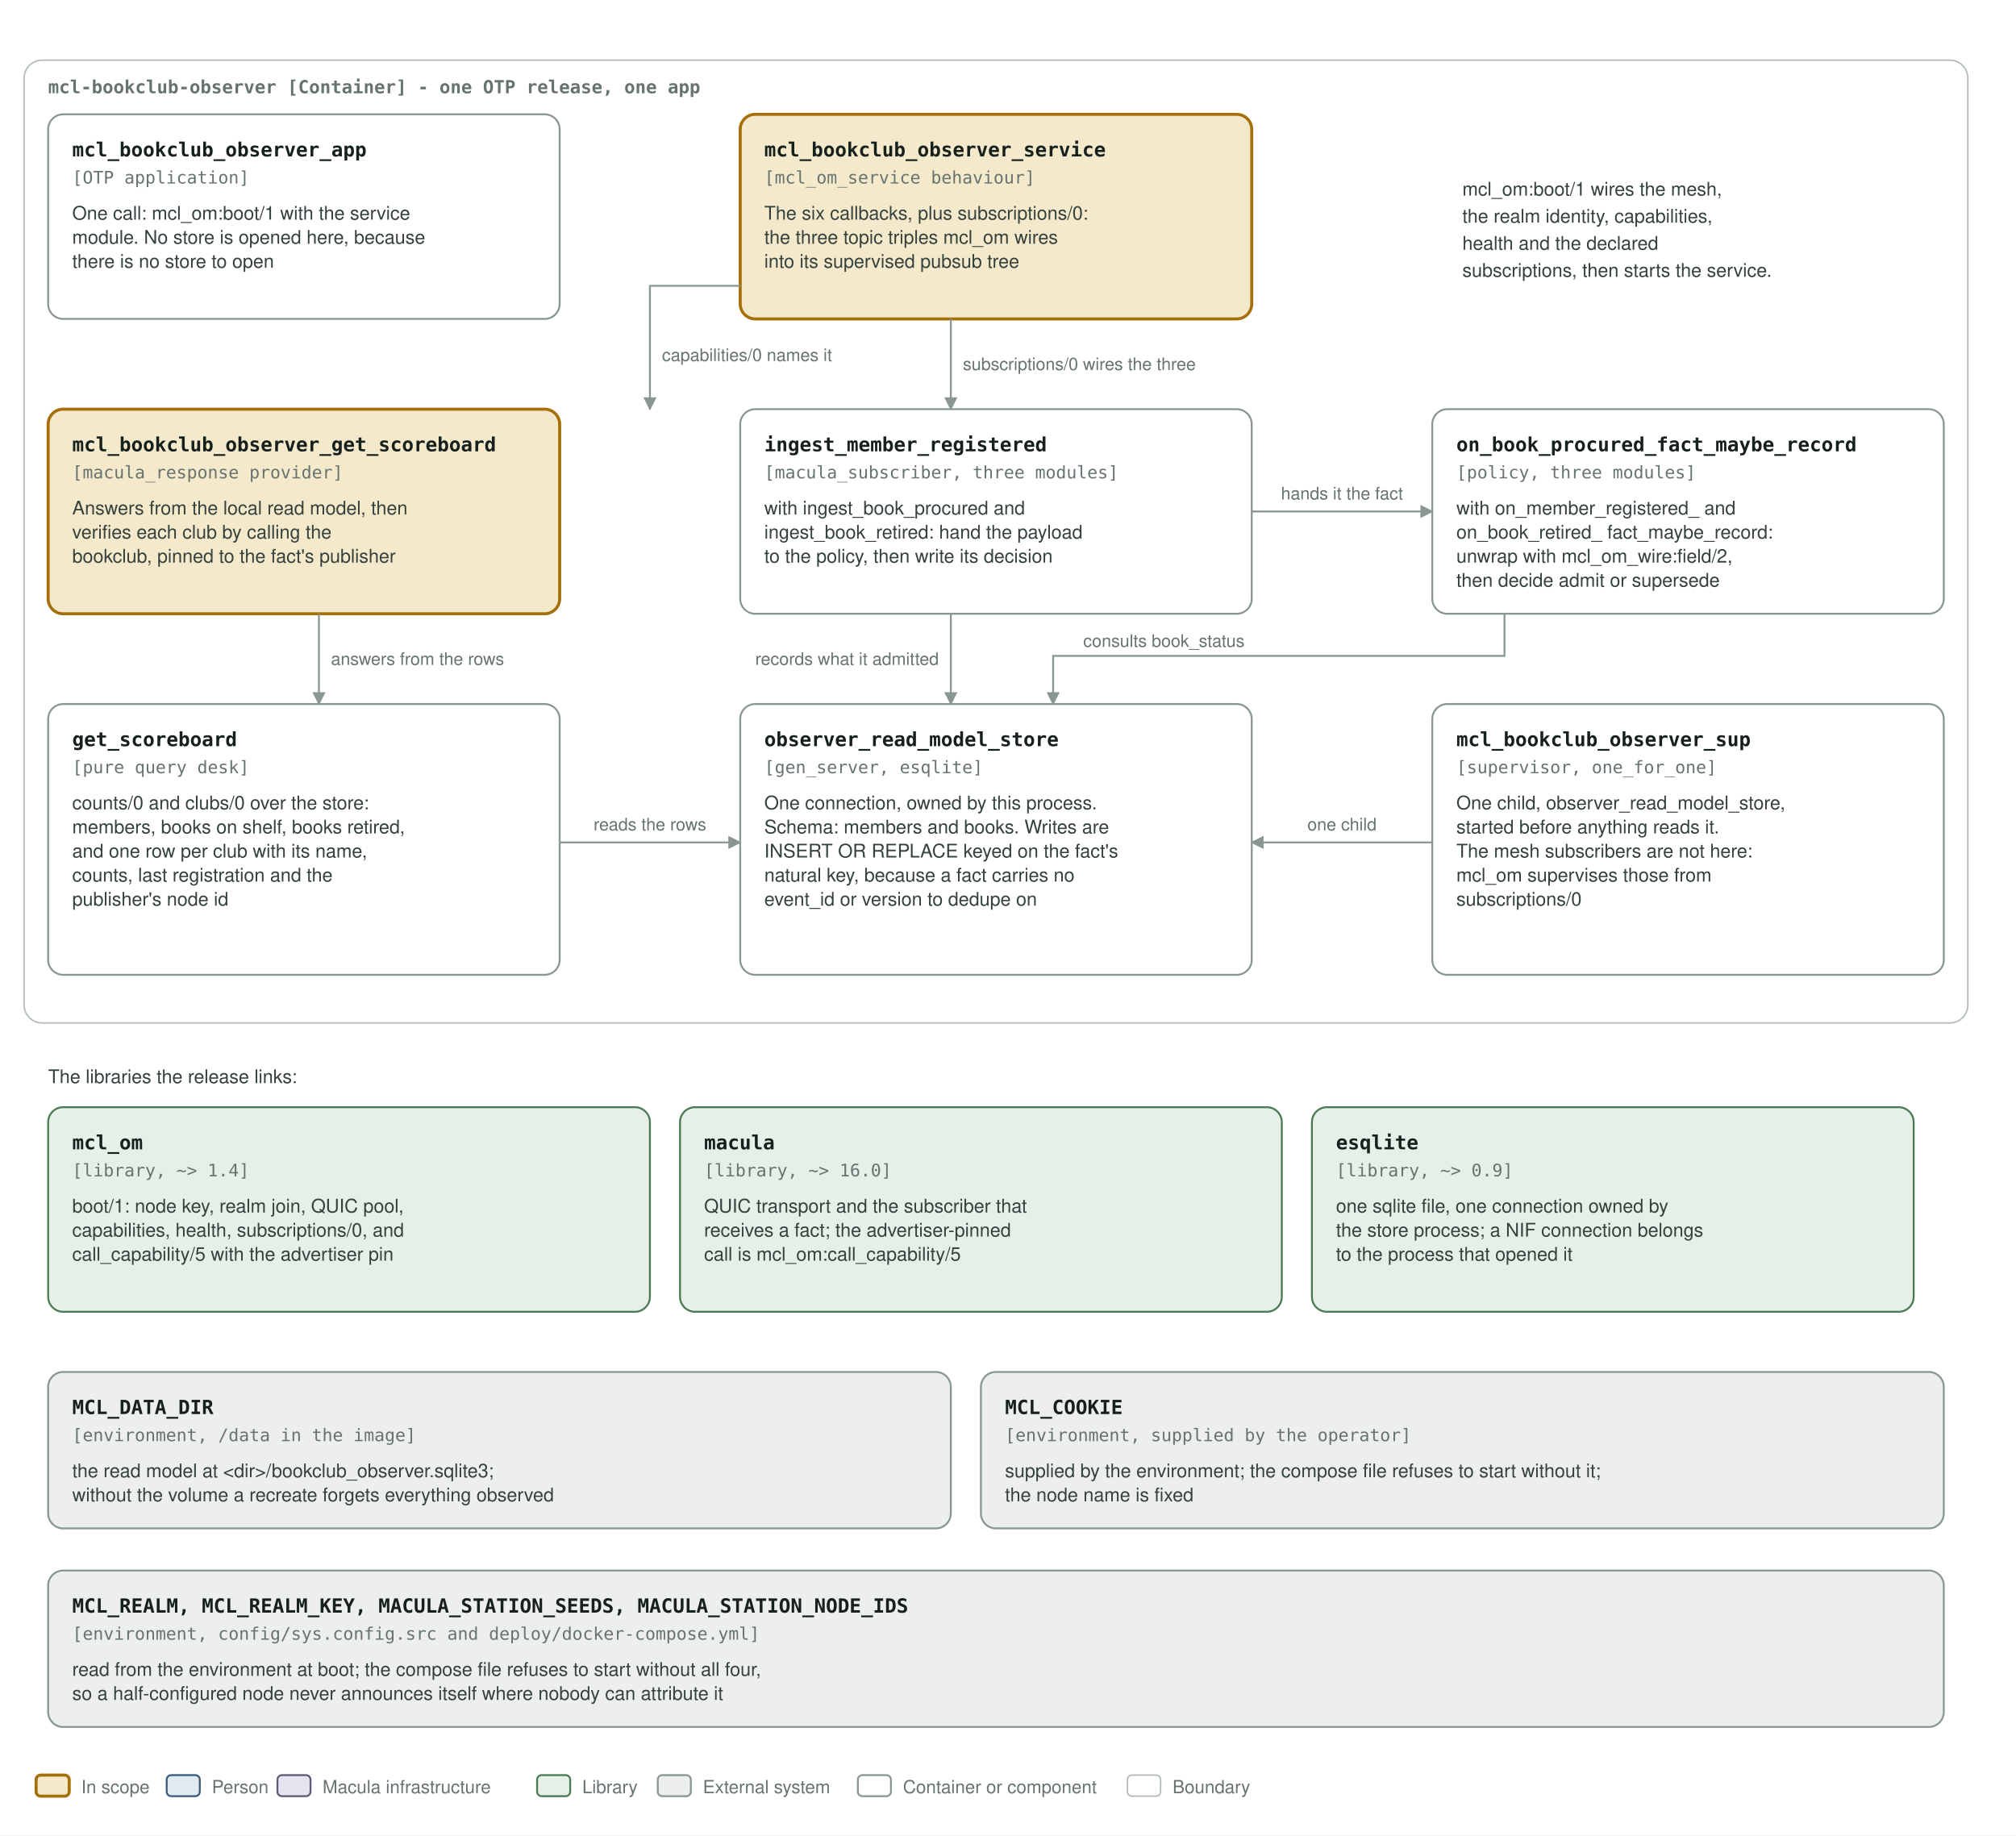
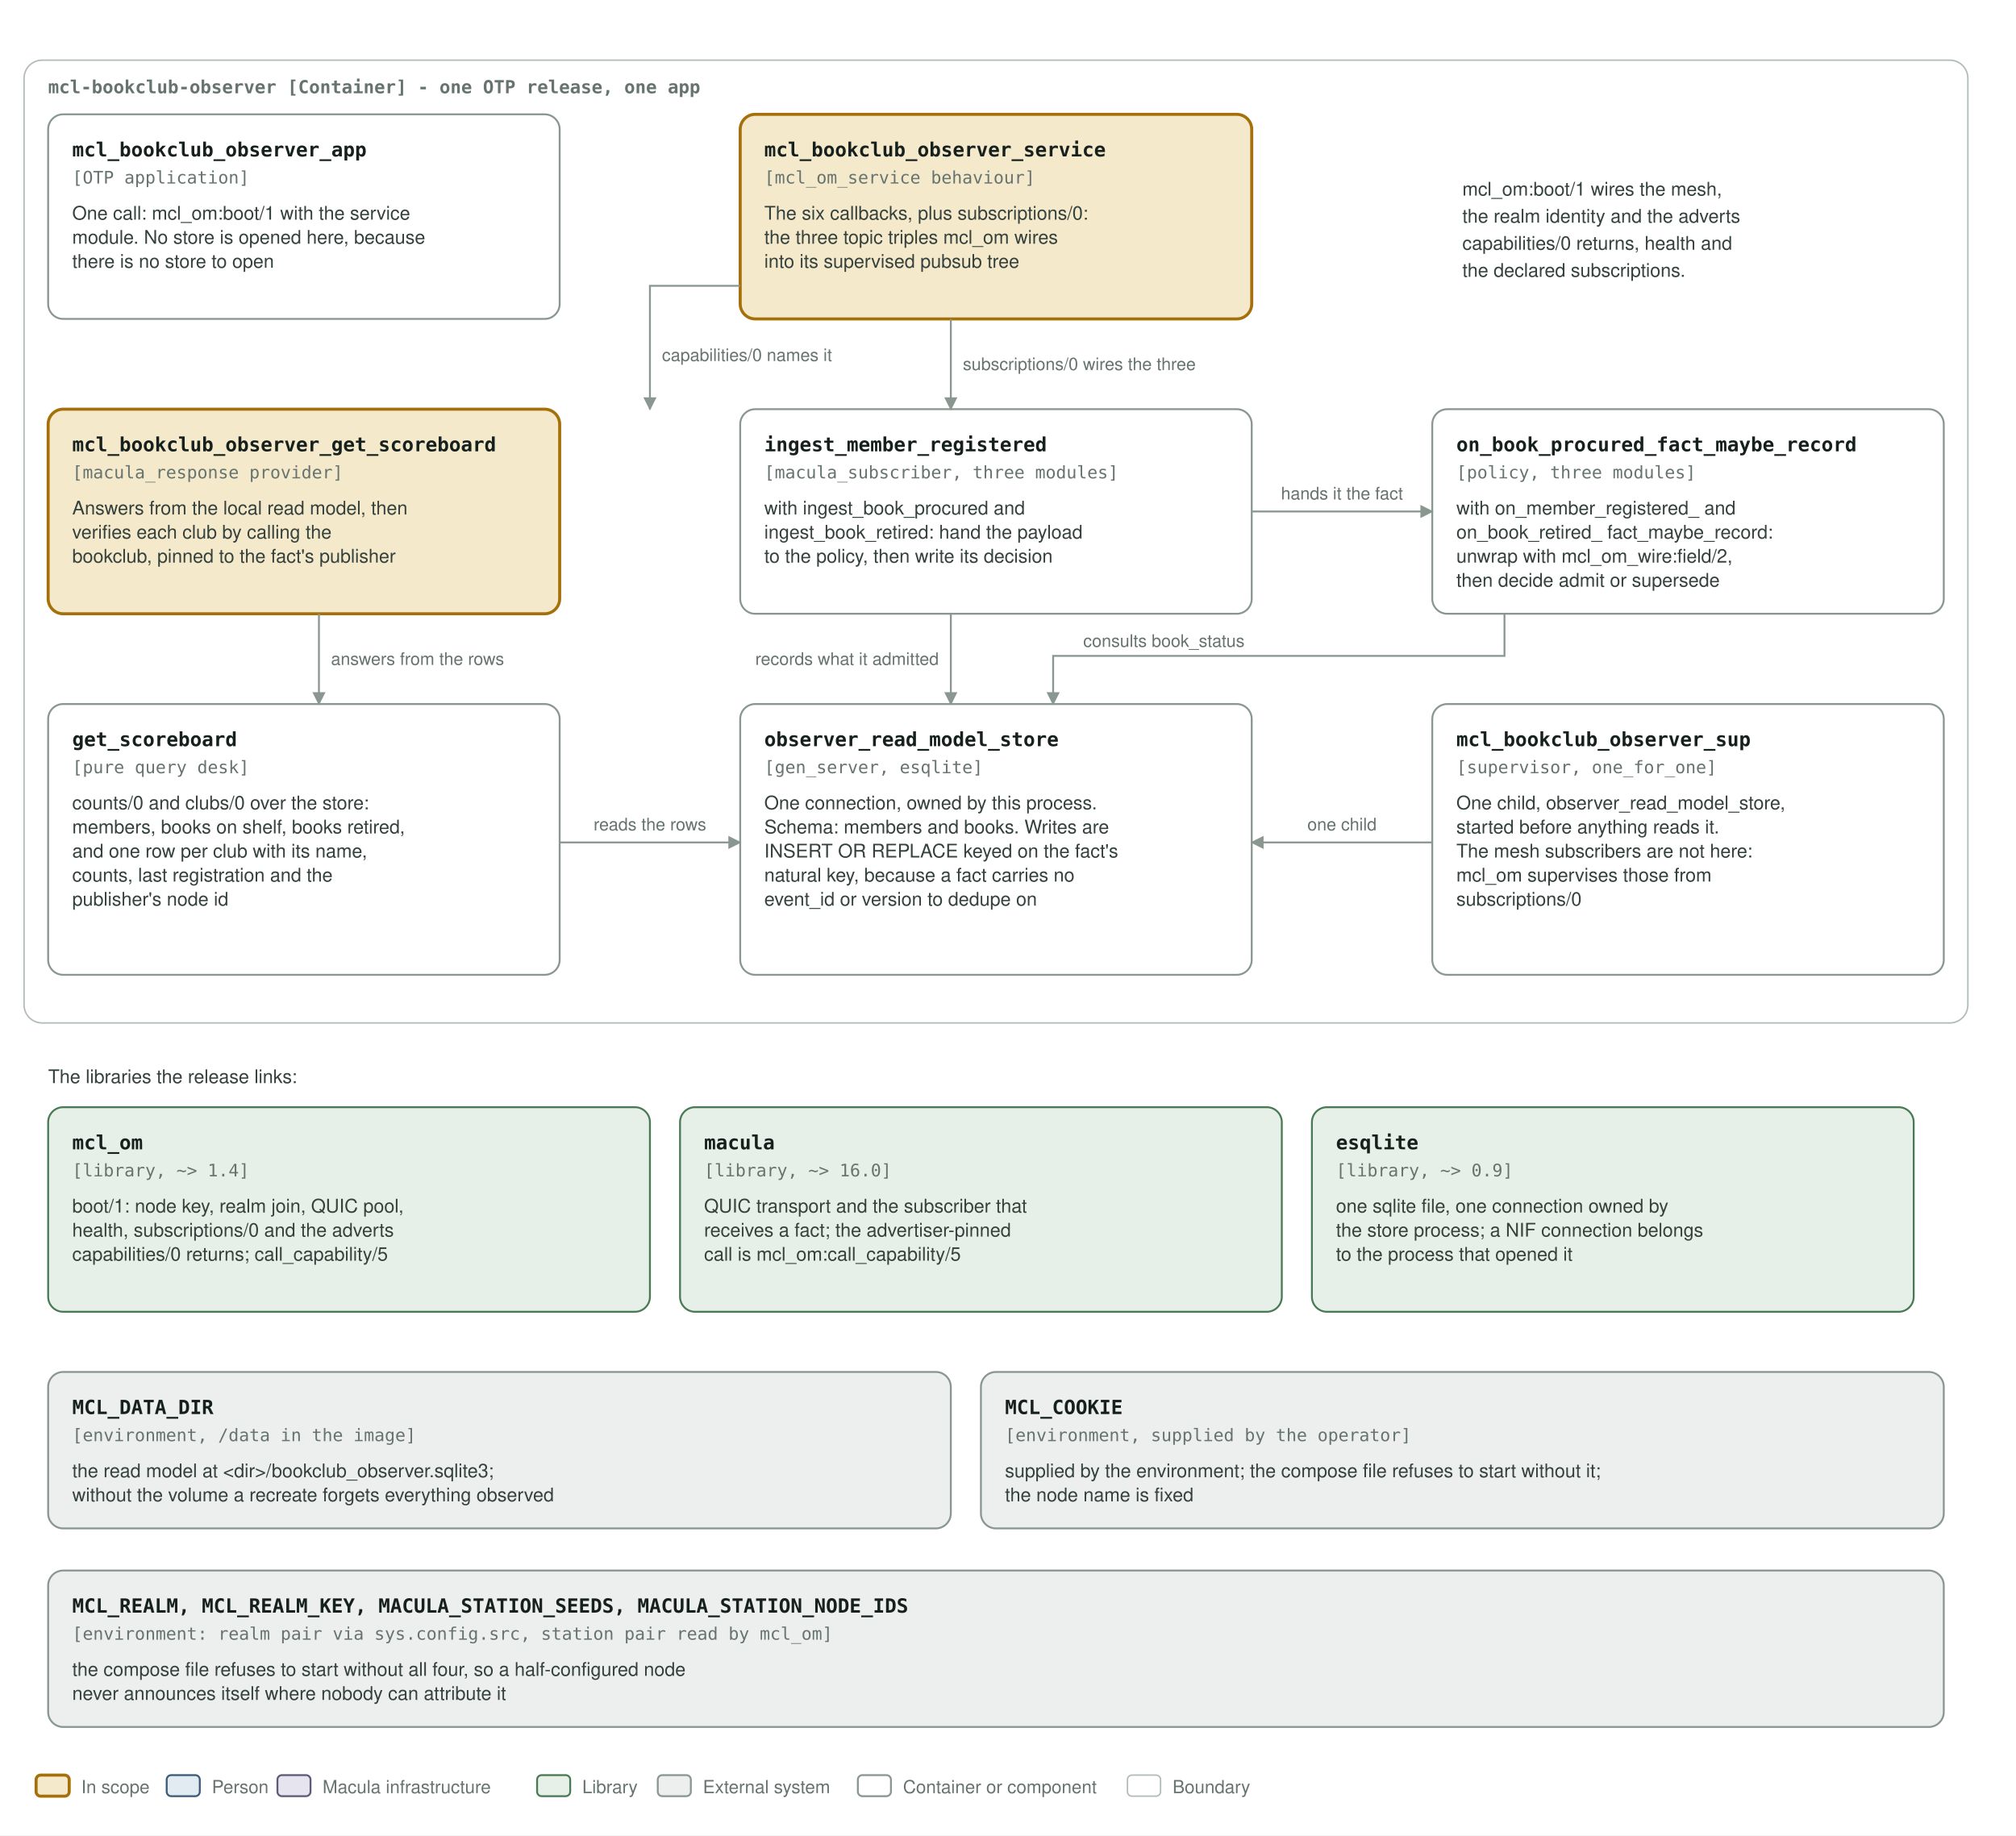
<svg xmlns="http://www.w3.org/2000/svg" viewBox="0 0 1340 1220" role="img" aria-label="mcl-bookclub-observer components">
  <style>
.t-name { font-family: "Atkinson Hyperlegible", "Segoe UI", system-ui, -apple-system, Helvetica, Arial, sans-serif; font-size: 15px; font-weight: 700; }
.t-desc { font-family: "Atkinson Hyperlegible", "Segoe UI", system-ui, -apple-system, Helvetica, Arial, sans-serif; font-size: 12.5px; }
.t-rel { font-family: "Atkinson Hyperlegible", "Segoe UI", system-ui, -apple-system, Helvetica, Arial, sans-serif; font-size: 11.5px; paint-order: stroke; stroke-width: 4px; stroke-linejoin: round; }
.t-code { font-family: "JetBrains Mono", ui-monospace, Menlo, Consolas, monospace; font-size: 13px; font-weight: 600; }
.t-type { font-family: "JetBrains Mono", ui-monospace, Menlo, Consolas, monospace; font-size: 11.5px; }
.t-bound { font-family: "JetBrains Mono", ui-monospace, Menlo, Consolas, monospace; font-size: 12px; font-weight: 600; }
.t-leg { font-family: "Atkinson Hyperlegible", "Segoe UI", system-ui, -apple-system, Helvetica, Arial, sans-serif; font-size: 12px; }
.edge { fill: none; stroke-width: 1.25; }
.edge-later { fill: none; stroke-width: 1.25; stroke-dasharray: 5 4; }
.bg { fill: #FFFFFF; }
.b-sys { fill: #F5E9CC; stroke: #A56F0A; stroke-width: 2; }
.b-per { fill: #E3EBF2; stroke: #3B5B7A; stroke-width: 1.25; }
.b-mac { fill: #E6E4EE; stroke: #5E5A78; stroke-width: 1.25; }
.b-lib { fill: #E7F0E8; stroke: #4A7A55; stroke-width: 1.25; }
.b-ext { fill: #ECEFED; stroke: #8A9791; stroke-width: 1.25; }
.b-cmp { fill: #FFFFFF; stroke: #8A9791; stroke-width: 1.25; }
.b-later { fill: none; stroke: #8A9791; stroke-width: 1.25; stroke-dasharray: 5 4; }
.bound { fill: none; stroke: #B3BDB8; stroke-width: 1; }
.head { fill: #3B5B7A; }
.t-name, .t-code { fill: #16201D; }
.t-type, .t-bound, .t-leg { fill: #66736E; }
.t-desc { fill: #34413C; }
.t-rel { fill: #66736E; stroke: #FFFFFF; }
.edge, .edge-later { stroke: #8A9791; }
.arrowhead { fill: #8A9791; }
@media (prefers-color-scheme: dark) {
.bg { fill: #171F1C; }
.b-sys { fill: #3A2E13; stroke: #E3AA3C; }
.b-per { fill: #1D2A36; stroke: #8EB4D8; }
.b-mac { fill: #26243A; stroke: #A9A4C8; }
.b-lib { fill: #1A241C; stroke: #8FBE9B; }
.b-ext { fill: #1C2421; stroke: #7D8B85; }
.b-cmp { fill: #171F1C; stroke: #7D8B85; }
.b-later { stroke: #7D8B85; }
.bound { stroke: #4A5752; }
.head { fill: #8EB4D8; }
.t-name, .t-code { fill: #E6ECE9; }
.t-type, .t-bound, .t-leg { fill: #93A09A; }
.t-desc { fill: #C3CDC8; }
.t-rel { fill: #93A09A; stroke: #171F1C; }
.edge, .edge-later { stroke: #7D8B85; }
.arrowhead { fill: #7D8B85; }
}
</style>
  <defs>
    <marker id="a" viewBox="0 0 10 10" refX="9" refY="5" markerWidth="7" markerHeight="7" orient="auto-start-reverse">
      <path class="arrowhead" d="M0 0L10 5L0 10z" />
    </marker>
  </defs>
  <rect class="bg" x="0" y="0" width="1340" height="1220" />
  <rect class="bound" x="16" y="40" width="1292" height="640" rx="12" />
  <text class="t-bound" x="32" y="62">mcl-bookclub-observer [Container] - one OTP release, one app</text>
  <rect class="b-cmp" x="32" y="76" width="340" height="136" rx="10" />
  <text class="t-code" x="48" y="104">mcl_bookclub_observer_app</text>
  <text class="t-type" x="48" y="122">[OTP application]</text>
  <text class="t-desc" x="48" y="146">One call: mcl_om:boot/1 with the service</text>
  <text class="t-desc" x="48" y="162">module. No store is opened here, because</text>
  <text class="t-desc" x="48" y="178">there is no store to open</text>
  <rect class="b-sys" x="492" y="76" width="340" height="136" rx="10" />
  <text class="t-code" x="508" y="104">mcl_bookclub_observer_service</text>
  <text class="t-type" x="508" y="122">[mcl_om_service behaviour]</text>
  <text class="t-desc" x="508" y="146">The six callbacks, plus subscriptions/0:</text>
  <text class="t-desc" x="508" y="162">the three topic triples mcl_om wires</text>
  <text class="t-desc" x="508" y="178">into its supervised pubsub tree</text>
  <text class="t-desc" x="972" y="130">mcl_om:boot/1 wires the mesh,</text>
-   <text class="t-desc" x="972" y="148">the realm identity, capabilities,</text>
-   <text class="t-desc" x="972" y="166">health and the declared</text>
-   <text class="t-desc" x="972" y="184">subscriptions, then starts the service.</text>
+   <text class="t-desc" x="972" y="148">the realm identity and the adverts</text>
+   <text class="t-desc" x="972" y="166">capabilities/0 returns, health and</text>
+   <text class="t-desc" x="972" y="184">the declared subscriptions.</text>
  <rect class="b-sys" x="32" y="272" width="340" height="136" rx="10" />
  <text class="t-code" x="48" y="300">mcl_bookclub_observer_get_scoreboard</text>
  <text class="t-type" x="48" y="318">[macula_response provider]</text>
  <text class="t-desc" x="48" y="342">Answers from the local read model, then</text>
  <text class="t-desc" x="48" y="358">verifies each club by calling the</text>
  <text class="t-desc" x="48" y="374">bookclub, pinned to the fact's publisher</text>
  <rect class="b-cmp" x="492" y="272" width="340" height="136" rx="10" />
  <text class="t-code" x="508" y="300">ingest_member_registered</text>
  <text class="t-type" x="508" y="318">[macula_subscriber, three modules]</text>
  <text class="t-desc" x="508" y="342">with ingest_book_procured and</text>
  <text class="t-desc" x="508" y="358">ingest_book_retired: hand the payload</text>
  <text class="t-desc" x="508" y="374">to the policy, then write its decision</text>
  <rect class="b-cmp" x="952" y="272" width="340" height="136" rx="10" />
  <text class="t-code" x="968" y="300">on_book_procured_fact_maybe_record</text>
  <text class="t-type" x="968" y="318">[policy, three modules]</text>
  <text class="t-desc" x="968" y="342">with on_member_registered_ and</text>
  <text class="t-desc" x="968" y="358">on_book_retired_ fact_maybe_record:</text>
  <text class="t-desc" x="968" y="374">unwrap with mcl_om_wire:field/2,</text>
  <text class="t-desc" x="968" y="390">then decide admit or supersede</text>
  <rect class="b-cmp" x="32" y="468" width="340" height="180" rx="10" />
  <text class="t-code" x="48" y="496">get_scoreboard</text>
  <text class="t-type" x="48" y="514">[pure query desk]</text>
  <text class="t-desc" x="48" y="538">counts/0 and clubs/0 over the store:</text>
  <text class="t-desc" x="48" y="554">members, books on shelf, books retired,</text>
  <text class="t-desc" x="48" y="570">and one row per club with its name,</text>
  <text class="t-desc" x="48" y="586">counts, last registration and the</text>
  <text class="t-desc" x="48" y="602">publisher's node id</text>
  <rect class="b-cmp" x="492" y="468" width="340" height="180" rx="10" />
  <text class="t-code" x="508" y="496">observer_read_model_store</text>
  <text class="t-type" x="508" y="514">[gen_server, esqlite]</text>
  <text class="t-desc" x="508" y="538">One connection, owned by this process.</text>
  <text class="t-desc" x="508" y="554">Schema: members and books. Writes are</text>
  <text class="t-desc" x="508" y="570">INSERT OR REPLACE keyed on the fact's</text>
  <text class="t-desc" x="508" y="586">natural key, because a fact carries no</text>
  <text class="t-desc" x="508" y="602">event_id or version to dedupe on</text>
  <rect class="b-cmp" x="952" y="468" width="340" height="180" rx="10" />
  <text class="t-code" x="968" y="496">mcl_bookclub_observer_sup</text>
  <text class="t-type" x="968" y="514">[supervisor, one_for_one]</text>
  <text class="t-desc" x="968" y="538">One child, observer_read_model_store,</text>
  <text class="t-desc" x="968" y="554">started before anything reads it.</text>
  <text class="t-desc" x="968" y="570">The mesh subscribers are not here:</text>
  <text class="t-desc" x="968" y="586">mcl_om supervises those from</text>
  <text class="t-desc" x="968" y="602">subscriptions/0</text>
  <text class="t-desc" x="32" y="720">The libraries the release links:</text>
  <rect class="b-lib" x="32" y="736" width="400" height="136" rx="10" />
  <text class="t-code" x="48" y="764">mcl_om</text>
  <text class="t-type" x="48" y="782">[library, ~&gt; 1.4]</text>
  <text class="t-desc" x="48" y="806">boot/1: node key, realm join, QUIC pool,</text>
-   <text class="t-desc" x="48" y="822">capabilities, health, subscriptions/0, and</text>
-   <text class="t-desc" x="48" y="838">call_capability/5 with the advertiser pin</text>
+   <text class="t-desc" x="48" y="822">health, subscriptions/0 and the adverts</text>
+   <text class="t-desc" x="48" y="838">capabilities/0 returns; call_capability/5</text>
  <rect class="b-lib" x="452" y="736" width="400" height="136" rx="10" />
  <text class="t-code" x="468" y="764">macula</text>
  <text class="t-type" x="468" y="782">[library, ~&gt; 16.0]</text>
  <text class="t-desc" x="468" y="806">QUIC transport and the subscriber that</text>
  <text class="t-desc" x="468" y="822">receives a fact; the advertiser-pinned</text>
  <text class="t-desc" x="468" y="838">call is mcl_om:call_capability/5</text>
  <rect class="b-lib" x="872" y="736" width="400" height="136" rx="10" />
  <text class="t-code" x="888" y="764">esqlite</text>
  <text class="t-type" x="888" y="782">[library, ~&gt; 0.9]</text>
  <text class="t-desc" x="888" y="806">one sqlite file, one connection owned by</text>
  <text class="t-desc" x="888" y="822">the store process; a NIF connection belongs</text>
  <text class="t-desc" x="888" y="838">to the process that opened it</text>
  <rect class="b-ext" x="32" y="912" width="600" height="104" rx="10" />
  <text class="t-code" x="48" y="940">MCL_DATA_DIR</text>
  <text class="t-type" x="48" y="958">[environment, /data in the image]</text>
  <text class="t-desc" x="48" y="982">the read model at &lt;dir&gt;/bookclub_observer.sqlite3;</text>
  <text class="t-desc" x="48" y="998">without the volume a recreate forgets everything observed</text>
  <rect class="b-ext" x="652" y="912" width="640" height="104" rx="10" />
  <text class="t-code" x="668" y="940">MCL_COOKIE</text>
  <text class="t-type" x="668" y="958">[environment, supplied by the operator]</text>
  <text class="t-desc" x="668" y="982">supplied by the environment; the compose file refuses to start without it;</text>
  <text class="t-desc" x="668" y="998">the node name is fixed</text>
  <rect class="b-ext" x="32" y="1044" width="1260" height="104" rx="10" />
  <text class="t-code" x="48" y="1072">MCL_REALM, MCL_REALM_KEY, MACULA_STATION_SEEDS, MACULA_STATION_NODE_IDS</text>
-   <text class="t-type" x="48" y="1090">[environment, config/sys.config.src and deploy/docker-compose.yml]</text>
-   <text class="t-desc" x="48" y="1114">read from the environment at boot; the compose file refuses to start without all four,</text>
-   <text class="t-desc" x="48" y="1130">so a half-configured node never announces itself where nobody can attribute it</text>
+   <text class="t-type" x="48" y="1090">[environment: realm pair via sys.config.src, station pair read by mcl_om]</text>
+   <text class="t-desc" x="48" y="1114">the compose file refuses to start without all four, so a half-configured node</text>
+   <text class="t-desc" x="48" y="1130">never announces itself where nobody can attribute it</text>
  <path class="edge" d="M492 190H432V272" marker-end="url(#a)" />
  <text class="t-rel" x="440" y="240">capabilities/0 names it</text>
  <path class="edge" d="M632 212V272" marker-end="url(#a)" />
  <text class="t-rel" x="640" y="246">subscriptions/0 wires the three</text>
  <path class="edge" d="M832 340H952" marker-end="url(#a)" />
  <text class="t-rel" x="892" y="332" text-anchor="middle">hands it the fact</text>
  <path class="edge" d="M212 408V468" marker-end="url(#a)" />
  <text class="t-rel" x="220" y="442">answers from the rows</text>
  <path class="edge" d="M632 408V468" marker-end="url(#a)" />
  <text class="t-rel" x="624" y="442" text-anchor="end">records what it admitted</text>
  <path class="edge" d="M1000 408V436H700V468" marker-end="url(#a)" />
  <text class="t-rel" x="720" y="430">consults book_status</text>
  <path class="edge" d="M372 560H492" marker-end="url(#a)" />
  <text class="t-rel" x="432" y="552" text-anchor="middle">reads the rows</text>
  <path class="edge" d="M952 560H832" marker-end="url(#a)" />
  <text class="t-rel" x="892" y="552" text-anchor="middle">one child</text>
  <rect class="b-sys" x="24" y="1180" width="22" height="14" rx="3" />
  <text class="t-leg" x="54" y="1192">In scope</text>
  <rect class="b-per" x="110.8" y="1180" width="22" height="14" rx="3" />
  <text class="t-leg" x="140.8" y="1192">Person</text>
  <rect class="b-mac" x="184.4" y="1180" width="22" height="14" rx="3" />
  <text class="t-leg" x="214.4" y="1192">Macula infrastructure</text>
  <rect class="b-lib" x="357.0" y="1180" width="22" height="14" rx="3" />
  <text class="t-leg" x="387.0" y="1192">Library</text>
  <rect class="b-ext" x="437.2" y="1180" width="22" height="14" rx="3" />
  <text class="t-leg" x="467.2" y="1192">External system</text>
  <rect class="b-cmp" x="570.2" y="1180" width="22" height="14" rx="3" />
  <text class="t-leg" x="600.2" y="1192">Container or component</text>
  <rect class="bound" x="749.4" y="1180" width="22" height="14" rx="3" />
  <text class="t-leg" x="779.4" y="1192">Boundary</text>
</svg>
